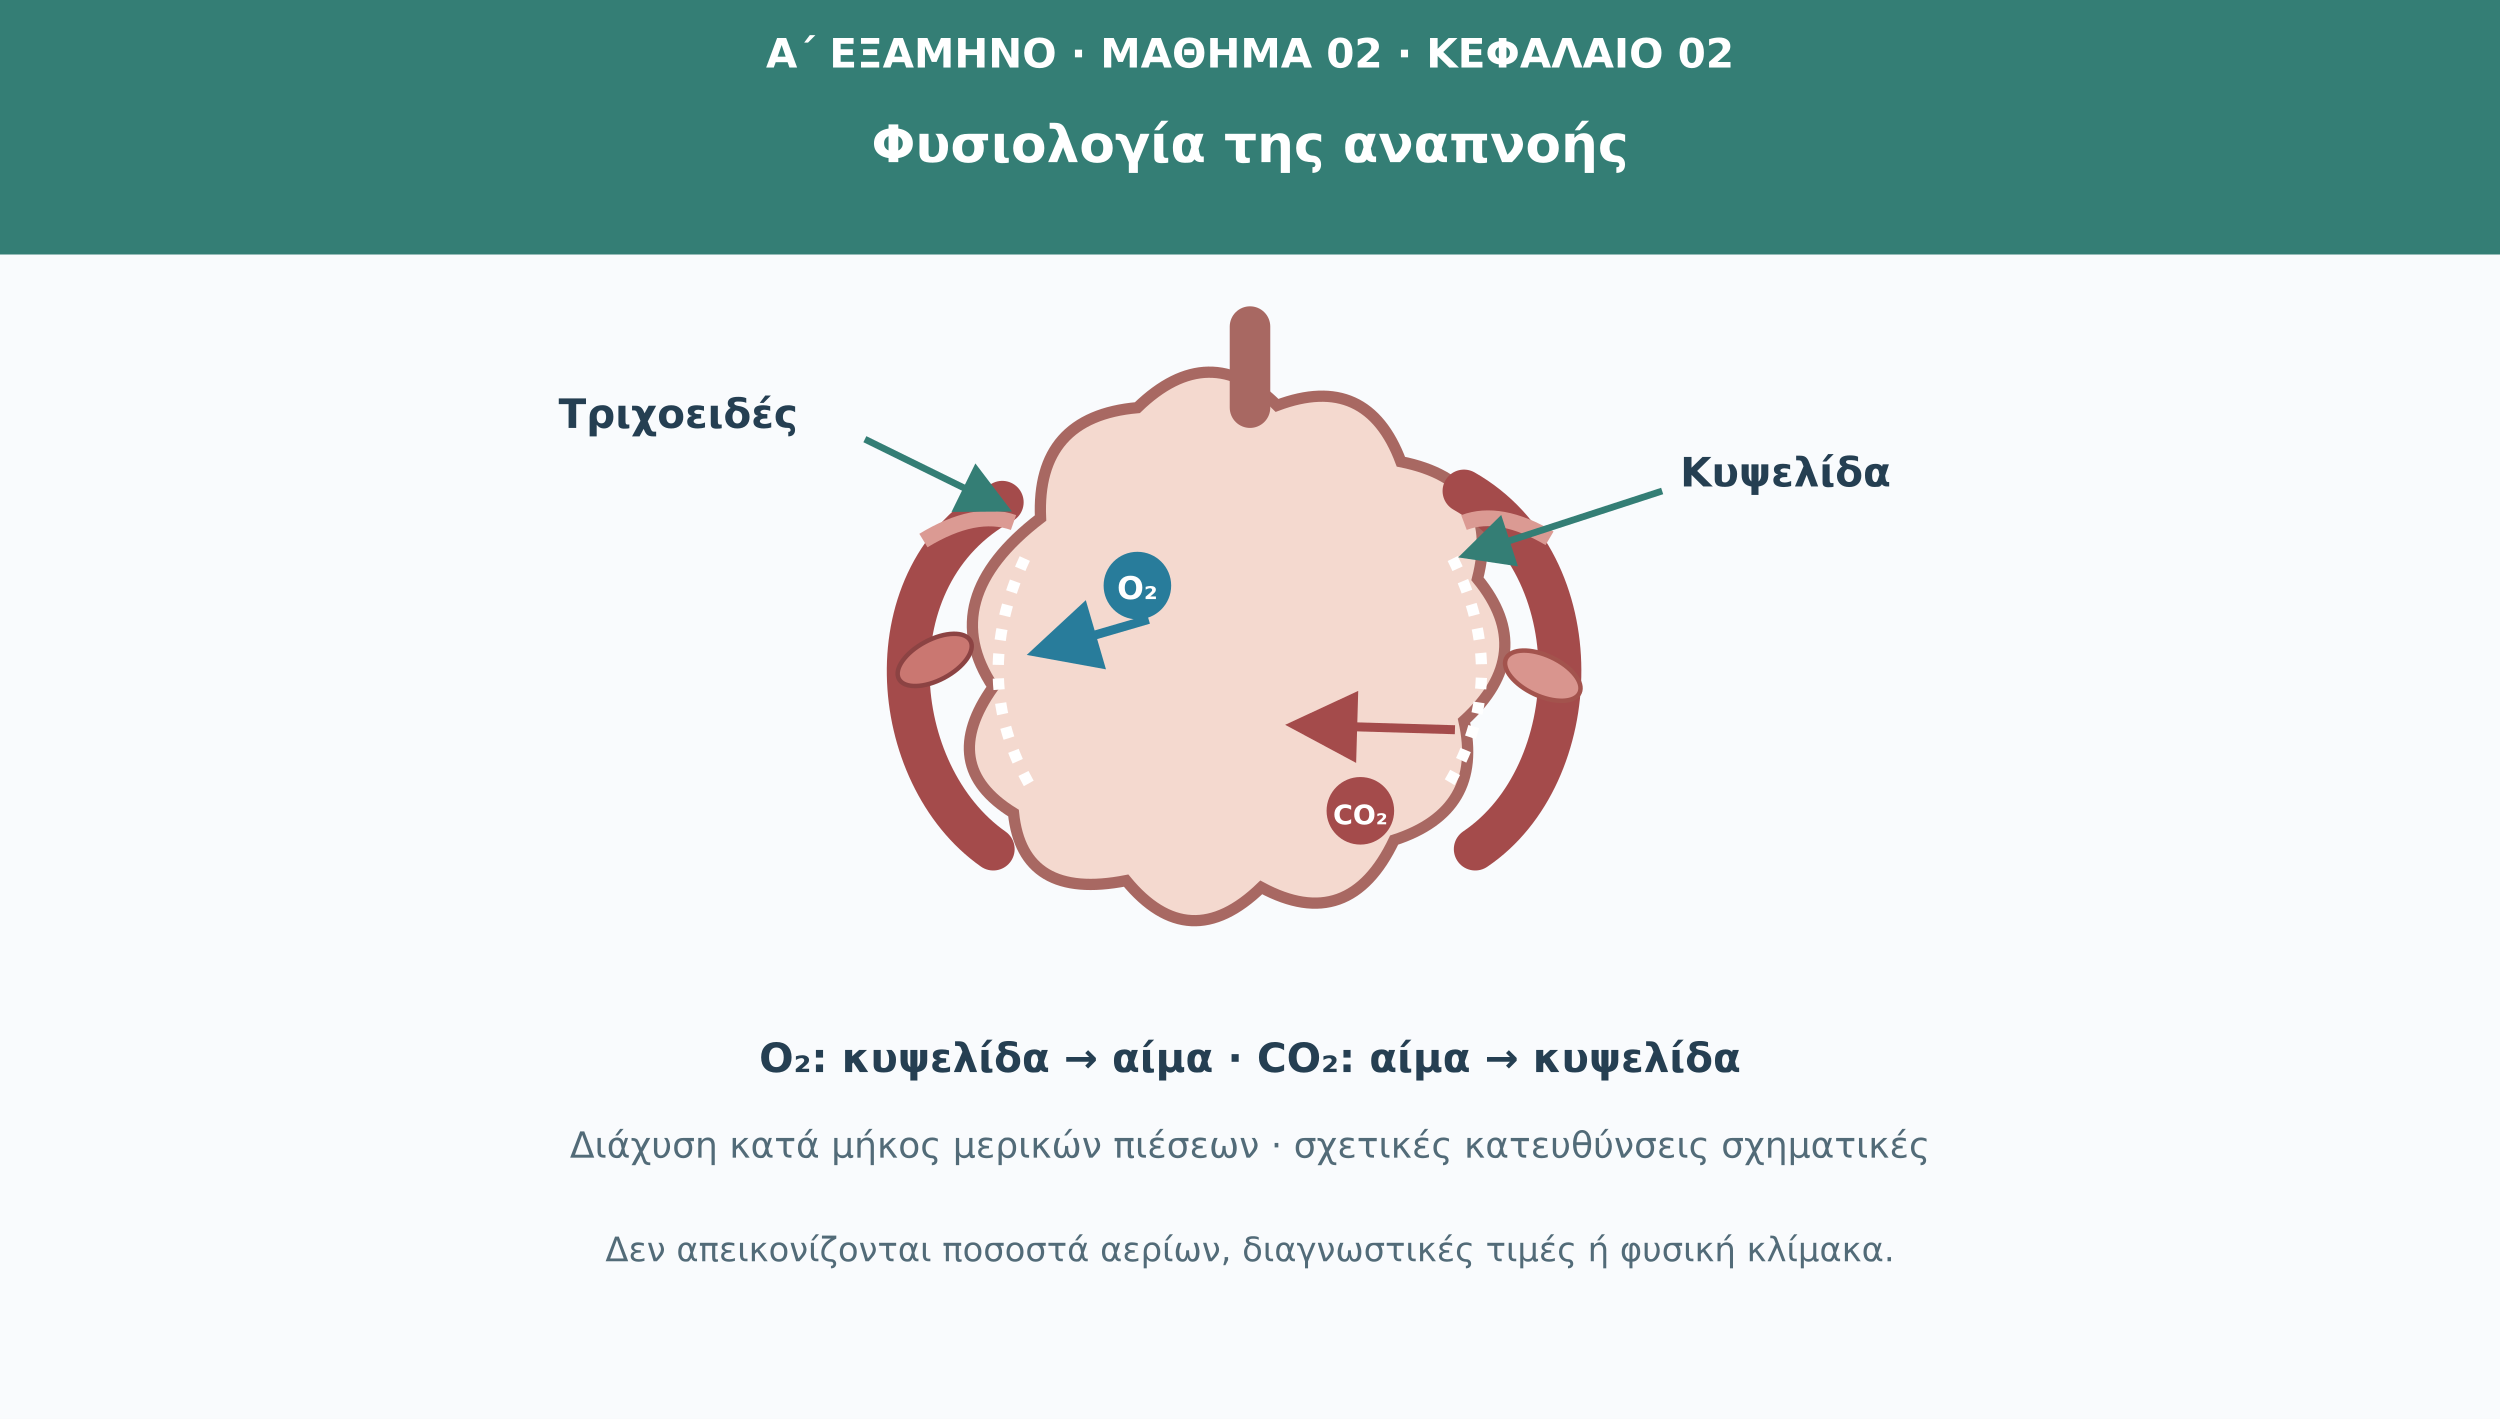
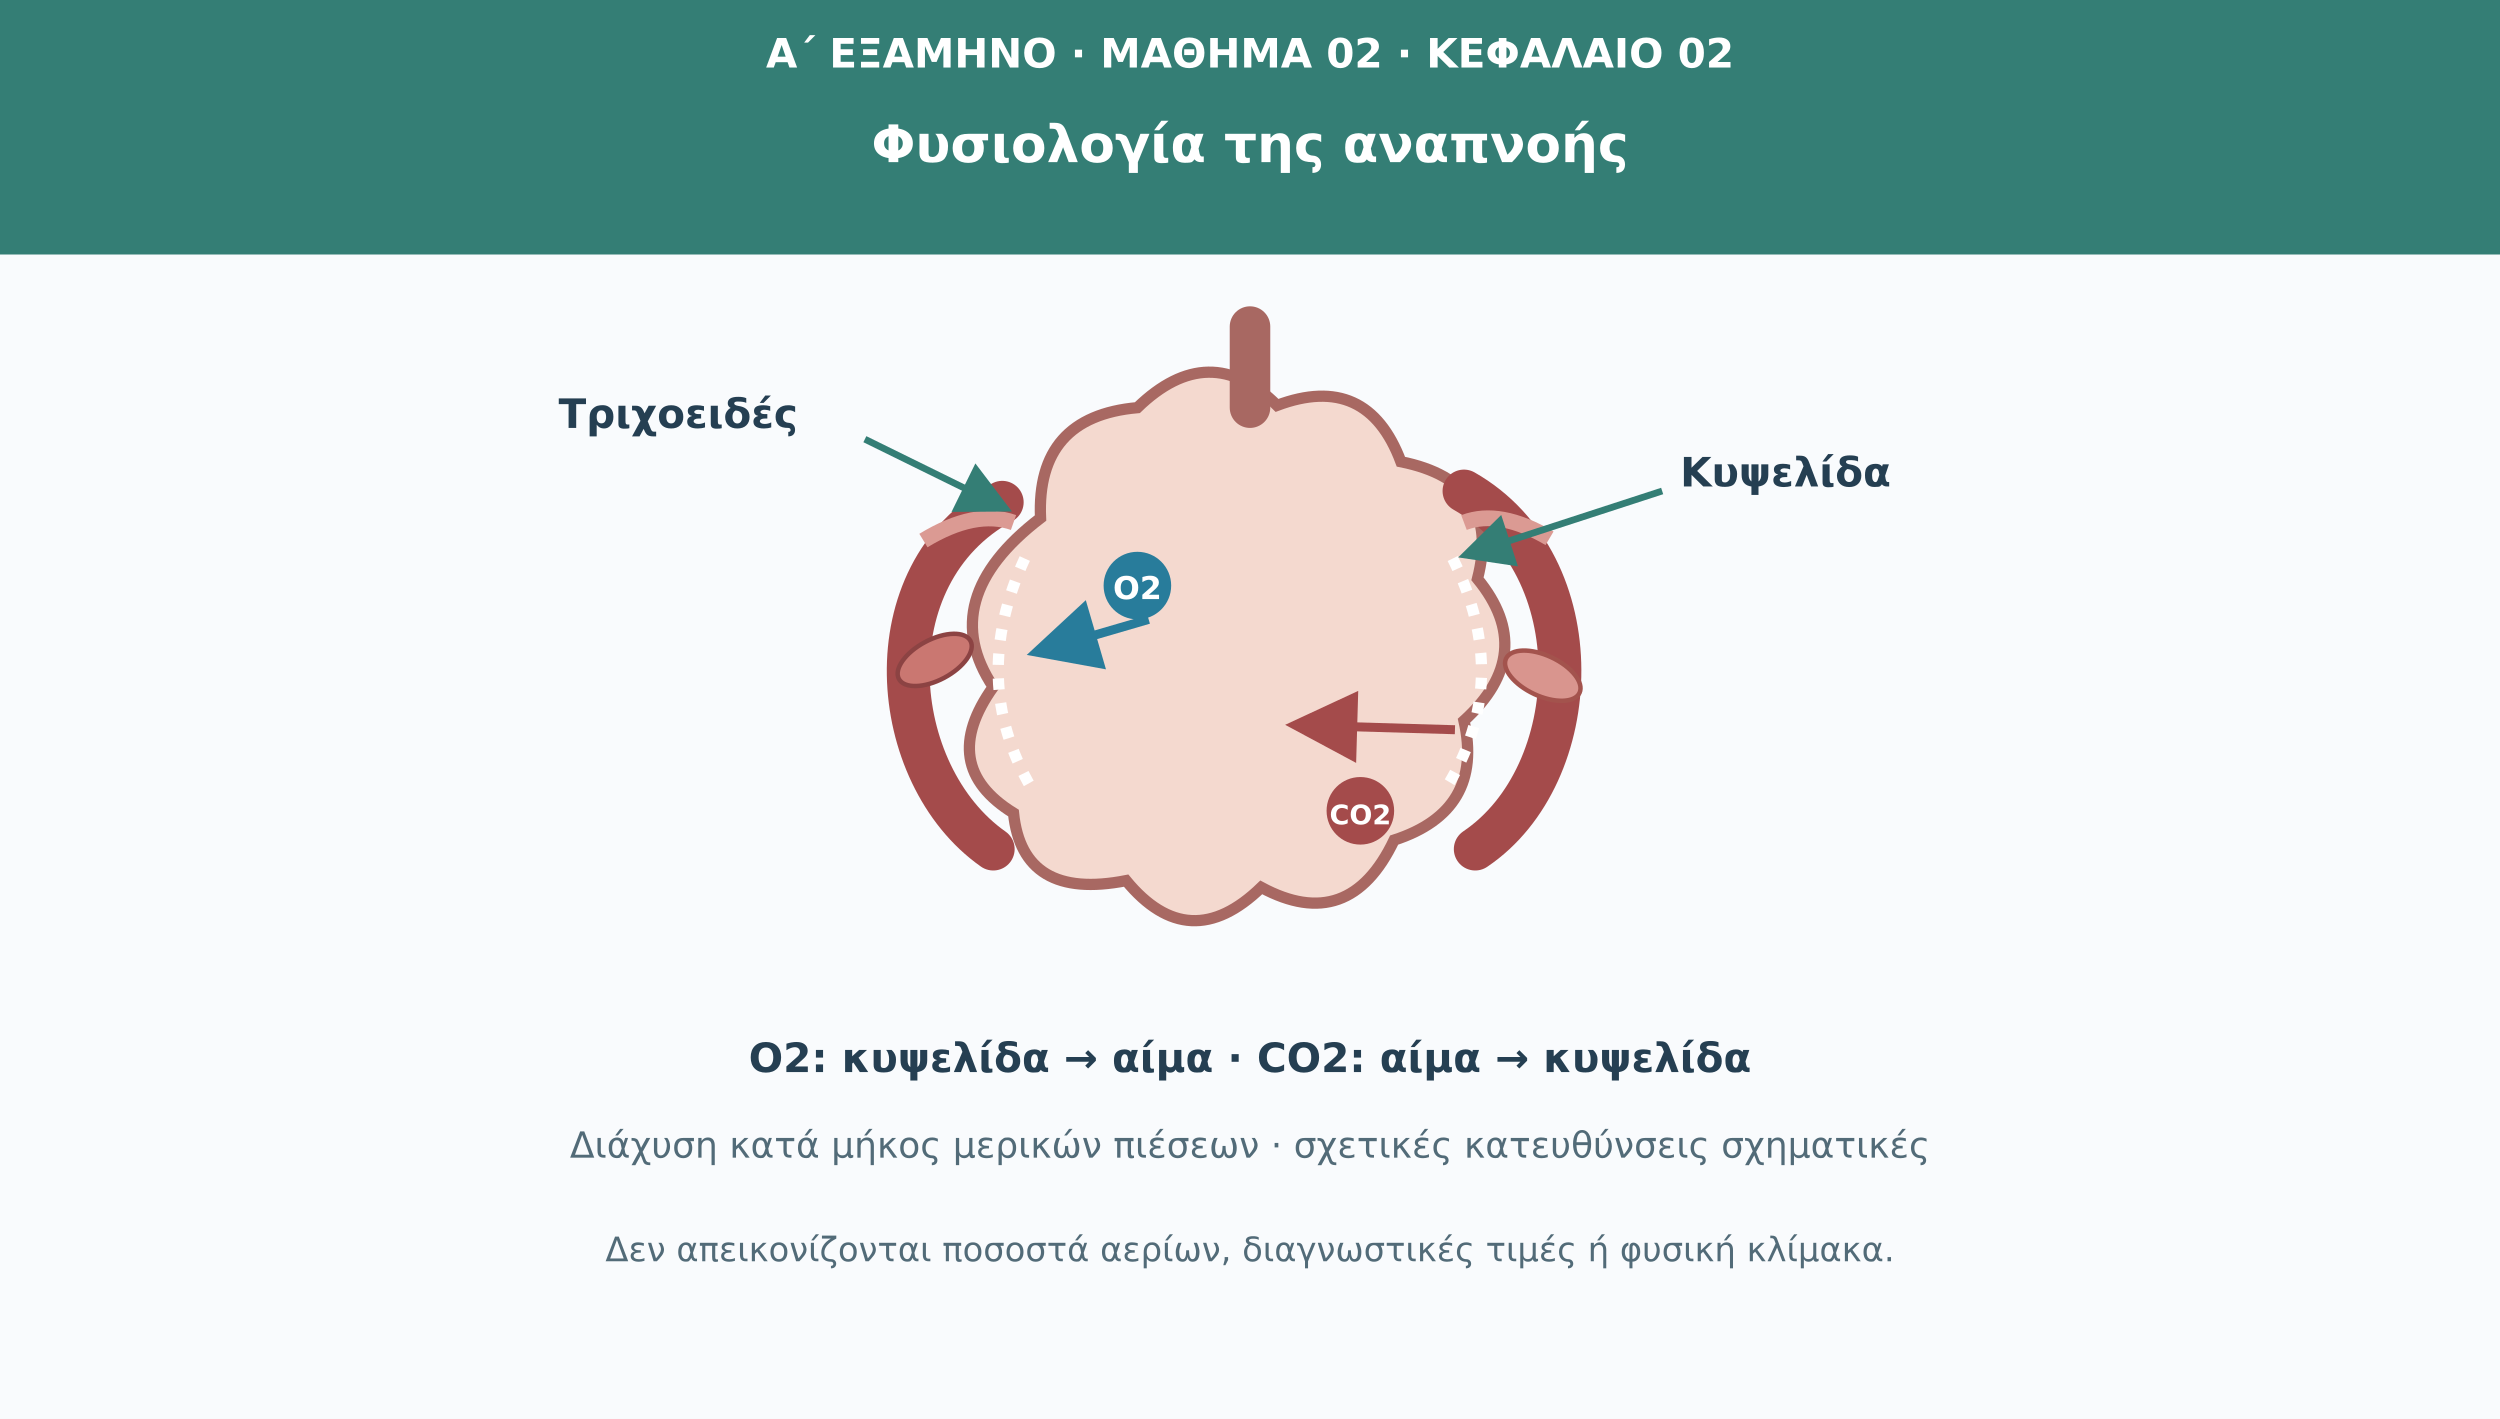
<svg xmlns="http://www.w3.org/2000/svg" viewBox="0 0 1110 630" role="img" aria-labelledby="t d">
  <defs>
    <marker id="arr" viewBox="0 0 10 10" refX="8" refY="5" markerWidth="8" markerHeight="8" orient="auto">
      <path d="M0 0L10 5L0 10Z" fill="#347e75" />
    </marker>
    <marker id="arrBlue" viewBox="0 0 10 10" refX="8" refY="5" markerWidth="8" markerHeight="8" orient="auto">
      <path d="M0 0L10 5L0 10Z" fill="#287c9b" />
    </marker>
    <marker id="arrRed" viewBox="0 0 10 10" refX="8" refY="5" markerWidth="8" markerHeight="8" orient="auto">
      <path d="M0 0L10 5L0 10Z" fill="#a44b4b" />
    </marker>
  </defs>
  <rect width="1110" height="630" fill="#f9fbfd" />
  <rect width="1110" height="113" fill="#347e75" />
  <g font-family="DejaVu Sans,Arial,sans-serif">
    <text x="555" y="30" font-size="18" fill="#fff" font-weight="690" text-anchor="middle">Α΄ ΕΞΑΜΗΝΟ · ΜΑΘΗΜΑ 02 · ΚΕΦΑΛΑΙΟ 02</text>
    <text x="555" y="72" font-size="23" fill="#fff" font-weight="720" text-anchor="middle">Φυσιολογία της αναπνοής</text>
    <path d="M462 230Q460 185 505 181Q537 150 567 180Q607 165 622 205Q667 214 656 257Q683 290 650 320Q659 360 619 373Q599 415 560 394Q528 425 500 391Q454 400 450 361Q416 340 441 305Q415 266 462 230Z" fill="#f4d9cf" stroke="#a86862" stroke-width="5" />
    <path d="M555 181V145" stroke="#a86862" stroke-width="18" stroke-linecap="round" />
    <path d="M445 223C386 255 394 344 441 377M650 218C708 251 704 344 655 377" fill="none" stroke="#a44b4b" stroke-width="19" stroke-linecap="round" />
    <path d="M410 240Q433 226 450 232M688 239Q666 226 650 232" fill="none" stroke="#db9a93" stroke-width="7" />
    <path d="M455 248Q430 302 458 350M645 248Q672 302 642 350" fill="none" stroke="#fff" stroke-width="5" stroke-dasharray="5 6" />
    <circle cx="505" cy="260" r="15" fill="#287c9b" />
-     <text x="505" y="266" font-size="14" fill="#fff" font-weight="700" text-anchor="middle">O₂</text>
+     <text x="505" y="266" font-size="14" fill="#fff" font-weight="700" text-anchor="middle">O2</text>
    <circle cx="604" cy="360" r="15" fill="#a44b4b" />
-     <text x="604" y="366" font-size="12" fill="#fff" font-weight="700" text-anchor="middle">CO₂</text>
+     <text x="604" y="366" font-size="12" fill="#fff" font-weight="700" text-anchor="middle">CO2</text>
    <path d="M510 275L462 289" stroke="#287c9b" stroke-width="4" marker-end="url(#arrBlue)" />
    <path d="M646 324L577 322" stroke="#a44b4b" stroke-width="4" marker-end="url(#arrRed)" />
    <ellipse cx="415" cy="293" rx="18" ry="9" fill="#ca7771" stroke="#8c4343" stroke-width="2" transform="rotate(-28 415 293)" />
    <ellipse cx="685" cy="300" rx="18" ry="9" fill="#d9958e" stroke="#a3534d" stroke-width="2" transform="rotate(25 685 300)" />
  </g>
  <path d="M384 195L445 225" stroke="#347e75" stroke-width="3" marker-end="url(#arr)" />
  <text x="248" y="190" font-family="DejaVu Sans,Arial,sans-serif" font-size="18" fill="#253f52" font-weight="700">Τριχοειδές</text>
  <path d="M738 218L652 246" stroke="#347e75" stroke-width="3" marker-end="url(#arr)" />
  <text x="746" y="216" font-family="DejaVu Sans,Arial,sans-serif" font-size="18" fill="#253f52" font-weight="700">Κυψελίδα</text>
-   <text x="555" y="476" font-family="DejaVu Sans,Arial,sans-serif" font-size="18" fill="#253f52" font-weight="700" text-anchor="middle">O₂: κυψελίδα → αίμα · CO₂: αίμα → κυψελίδα</text>
+   <text x="555" y="476" font-family="DejaVu Sans,Arial,sans-serif" font-size="18" fill="#253f52" font-weight="700" text-anchor="middle">O2: κυψελίδα → αίμα · CO2: αίμα → κυψελίδα</text>
  <text x="555" y="514" font-family="DejaVu Sans,Arial,sans-serif" font-size="16" fill="#526b78" text-anchor="middle">Διάχυση κατά μήκος μερικών πιέσεων · σχετικές κατευθύνσεις σχηματικές</text>
  <text x="555" y="560" font-family="DejaVu Sans,Arial,sans-serif" font-size="15" fill="#526b78" text-anchor="middle">Δεν απεικονίζονται ποσοστά αερίων, διαγνωστικές τιμές ή φυσική κλίμακα.</text>
</svg>
